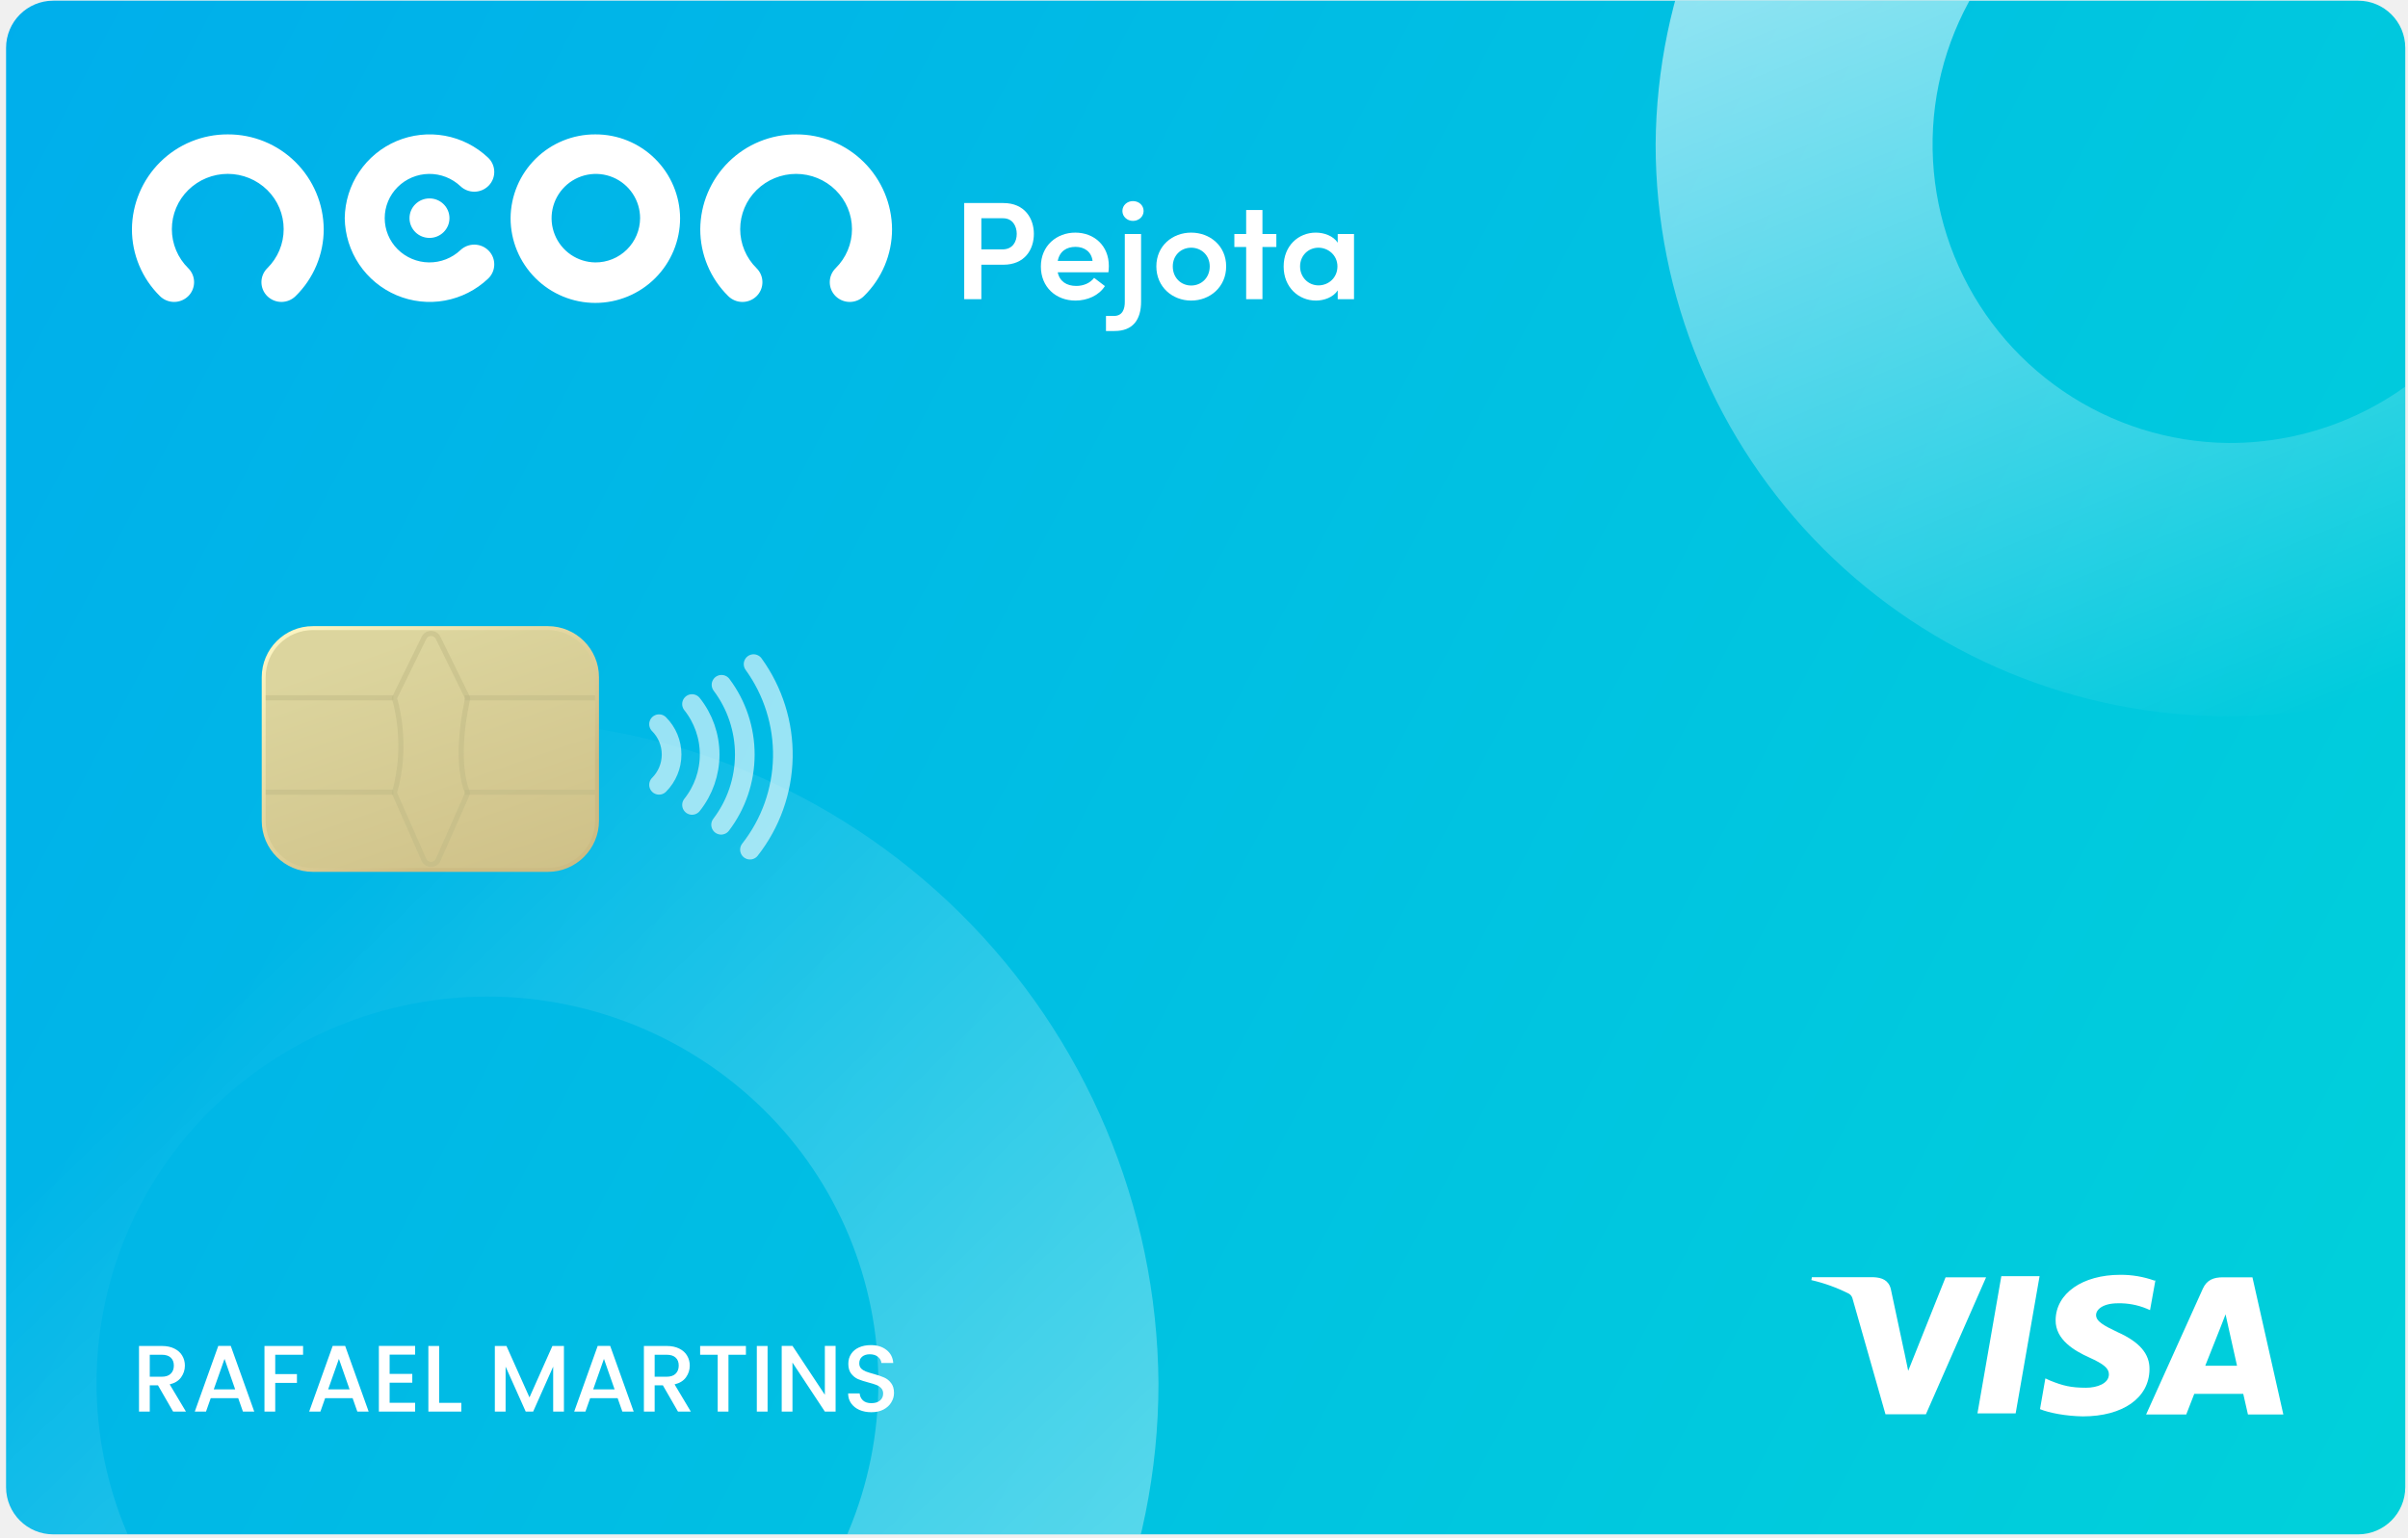
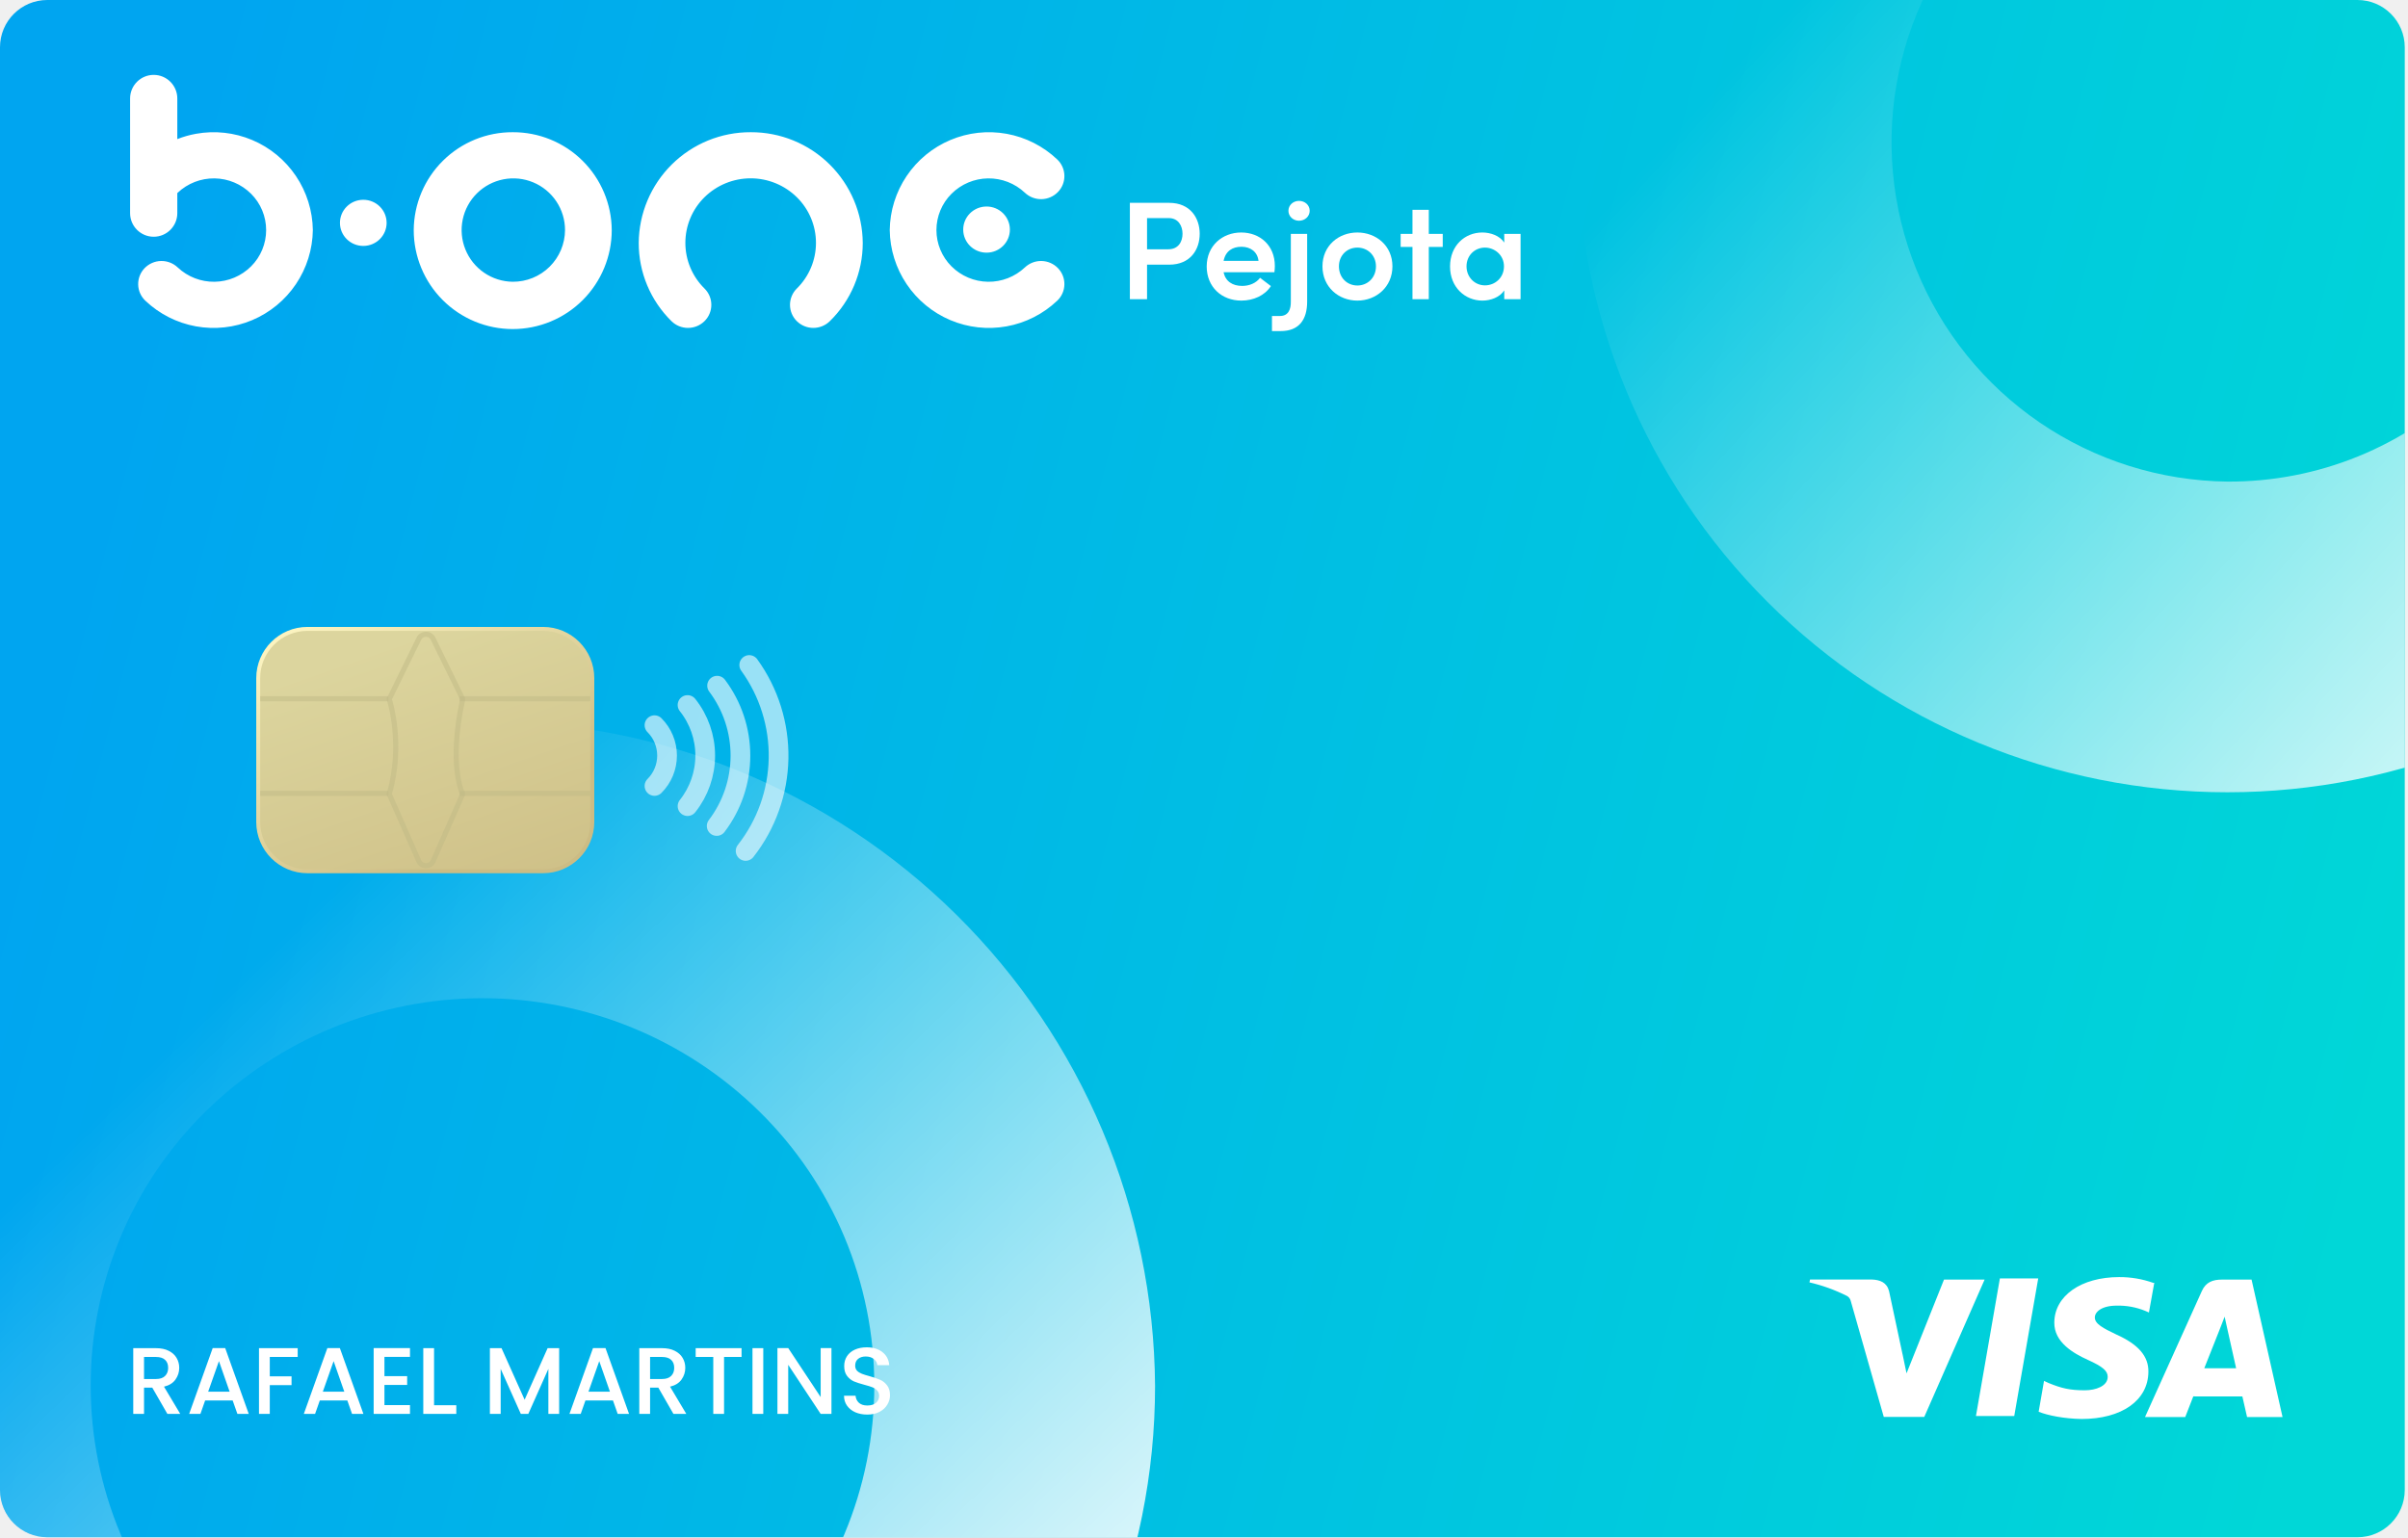
<svg xmlns="http://www.w3.org/2000/svg" width="343" height="219" viewBox="0 0 343 219" fill="none">
-   <g clip-path="url(#clip0_207_174)">
-     <rect x="0.865" y="0.096" width="341.746" height="218.493" rx="6.723" fill="url(#paint0_linear_207_174)" />
-     <path opacity="0.4" d="M69.489 102.62C44.309 102.516 20.114 112.401 2.209 130.109C-15.696 147.817 -25.849 171.904 -26.026 197.088C-26.044 209.511 -23.582 221.812 -18.783 233.27C-13.984 244.728 -6.946 255.113 1.919 263.814C5.673 267.503 10.727 269.571 15.99 269.571C21.254 269.571 26.307 267.503 30.061 263.814C31.909 261.995 33.376 259.827 34.378 257.436C35.379 255.045 35.895 252.479 35.895 249.886C35.895 247.294 35.379 244.728 34.378 242.336C33.376 239.945 31.909 237.778 30.061 235.959C24.896 230.877 20.793 224.818 17.992 218.134C15.192 211.45 13.75 204.276 13.75 197.029C13.75 189.782 15.192 182.607 17.992 175.924C20.793 169.24 24.896 163.18 30.061 158.099C40.562 147.766 54.702 141.975 69.433 141.975C84.163 141.975 98.303 147.766 108.804 158.099C113.97 163.18 118.072 169.24 120.873 175.924C123.673 182.607 125.116 189.782 125.116 197.029C125.116 204.276 123.673 211.45 120.873 218.134C118.072 224.818 113.97 230.877 108.804 235.959C106.957 237.777 105.489 239.944 104.488 242.335C103.486 244.726 102.971 247.292 102.971 249.884C102.971 252.476 103.486 255.042 104.488 257.432C105.489 259.823 106.957 261.99 108.804 263.808C112.558 267.498 117.611 269.565 122.875 269.565C128.139 269.565 133.192 267.498 136.946 263.808C145.833 255.118 152.894 244.739 157.714 233.282C162.535 221.824 165.016 209.519 165.015 197.088C164.838 171.902 154.683 147.814 136.776 130.105C118.869 112.396 94.671 102.513 69.489 102.62Z" fill="url(#paint1_linear_207_174)" />
-     <path d="M317.384 -59.958C295.886 -60.056 275.226 -51.633 259.937 -36.535C244.648 -21.438 235.979 -0.899 235.831 20.575C235.831 42.18 244.423 62.901 259.717 78.178C275.011 93.455 295.755 102.037 317.384 102.037C339.013 102.037 359.756 93.455 375.051 78.178C390.345 62.901 398.937 42.18 398.937 20.575C398.789 -0.899 390.12 -21.438 374.831 -36.535C359.542 -51.633 338.882 -60.056 317.384 -59.958ZM317.384 63.109C308.982 63.014 300.796 60.438 293.857 55.706C286.917 50.974 281.534 44.297 278.385 36.516C275.236 28.734 274.461 20.196 276.159 11.976C277.857 3.757 281.952 -3.778 287.927 -9.679C293.902 -15.579 301.491 -19.583 309.739 -21.185C317.987 -22.787 326.525 -21.916 334.279 -18.682C342.032 -15.447 348.655 -9.994 353.312 -3.009C357.97 3.977 360.455 12.182 360.455 20.575C360.423 26.193 359.283 31.75 357.101 36.927C354.919 42.105 351.738 46.803 347.738 50.753C343.739 54.703 339 57.827 333.792 59.947C328.583 62.067 323.008 63.142 317.384 63.109Z" fill="url(#paint2_linear_207_174)" />
+   <g clip-path="url(#clip0_12501_584)">
+     <rect width="342.538" height="219" rx="6.738" fill="url(#paint0_linear_12501_584)" />
+     <path d="M68.783 102.762C43.544 102.657 19.293 112.565 1.347 130.315C-16.6 148.064 -26.776 172.206 -26.954 197.449C-26.972 209.901 -24.504 222.23 -19.694 233.715C-14.884 245.2 -7.83 255.608 1.056 264.329C4.819 268.028 9.884 270.1 15.16 270.1C20.436 270.1 25.5 268.028 29.264 264.329C31.116 262.507 32.586 260.334 33.59 257.937C34.594 255.541 35.111 252.968 35.111 250.37C35.111 247.772 34.594 245.199 33.59 242.802C32.586 240.406 31.116 238.233 29.264 236.41C24.086 231.317 19.974 225.243 17.167 218.544C14.36 211.845 12.914 204.654 12.914 197.39C12.914 190.126 14.36 182.935 17.167 176.236C19.974 169.536 24.086 163.463 29.264 158.369C39.789 148.013 53.962 142.208 68.726 142.208C83.491 142.208 97.664 148.013 108.189 158.369C113.367 163.463 117.479 169.536 120.286 176.236C123.093 182.935 124.538 190.126 124.538 197.39C124.538 204.654 123.093 211.845 120.286 218.544C117.479 225.243 113.367 231.317 108.189 236.41C106.337 238.232 104.866 240.405 103.863 242.801C102.859 245.197 102.342 247.769 102.342 250.367C102.342 252.965 102.859 255.537 103.863 257.933C104.866 260.329 106.337 262.502 108.189 264.324C111.952 268.022 117.017 270.094 122.293 270.094C127.568 270.094 132.633 268.022 136.396 264.324C145.304 255.614 152.381 245.211 157.213 233.727C162.044 222.242 164.532 209.908 164.53 197.449C164.353 172.205 154.174 148.061 136.226 130.311C118.277 112.561 94.023 102.654 68.783 102.762V102.762Z" fill="url(#paint1_linear_12501_584)" />
+     <path d="M317.269 -71.314C292.844 -71.426 269.372 -61.849 252.002 -44.683C234.633 -27.518 224.783 -4.166 224.615 20.25C224.615 44.814 234.377 68.372 251.753 85.742C269.129 103.111 292.696 112.869 317.269 112.869C341.842 112.869 365.409 103.111 382.785 85.742C400.161 68.372 409.923 44.814 409.923 20.25C409.755 -4.166 399.905 -27.518 382.535 -44.683C365.166 -61.849 341.694 -71.426 317.269 -71.314V-71.314ZM317.269 68.609C307.724 68.501 298.423 65.572 290.539 60.192C282.655 54.812 276.539 47.22 272.961 38.373C269.384 29.526 268.504 19.819 270.433 10.473C272.362 1.127 277.014 -7.439 283.802 -14.148C290.591 -20.857 299.213 -25.409 308.584 -27.23C317.954 -29.052 327.655 -28.061 336.463 -24.384C345.272 -20.707 352.796 -14.507 358.088 -6.565C363.38 1.377 366.203 10.707 366.203 20.25C366.166 26.637 364.871 32.954 362.393 38.841C359.914 44.728 356.299 50.07 351.755 54.56C347.211 59.051 341.827 62.603 335.91 65.014C329.993 67.424 323.659 68.646 317.269 68.609Z" fill="url(#paint2_linear_12501_584)" />
    <g opacity="0.6">
-       <path d="M93.875 111.805C95.02 110.66 95.664 109.107 95.664 107.487C95.664 105.868 95.02 104.315 93.875 103.169" stroke="white" stroke-width="2.801" stroke-linecap="round" stroke-linejoin="round" />
-       <path d="M98.574 114.671C100.201 112.63 101.086 110.096 101.086 107.486C101.085 104.876 100.199 102.343 98.572 100.301" stroke="white" stroke-width="2.801" stroke-linecap="round" stroke-linejoin="round" />
-       <path d="M102.716 117.497C104.895 114.632 106.08 111.135 106.091 107.535C106.101 103.936 104.937 100.432 102.774 97.555" stroke="white" stroke-width="2.801" stroke-linecap="round" stroke-linejoin="round" />
-       <path d="M107.342 94.613C110.138 98.477 111.601 103.146 111.508 107.914C111.416 112.683 109.773 117.291 106.828 121.043" stroke="white" stroke-width="2.801" stroke-linecap="round" stroke-linejoin="round" />
+       <path d="M93.225 111.969C94.373 110.821 95.018 109.264 95.018 107.641C95.018 106.017 94.373 104.461 93.225 103.313" stroke="white" stroke-width="2.808" stroke-linecap="round" stroke-linejoin="round" />
+       <path d="M97.935 114.841C99.565 112.795 100.453 110.256 100.453 107.639C100.452 105.023 99.564 102.484 97.933 100.438" stroke="white" stroke-width="2.808" stroke-linecap="round" stroke-linejoin="round" />
+       <path d="M102.087 117.673C104.271 114.802 105.459 111.296 105.469 107.689C105.48 104.081 104.313 100.569 102.145 97.685" stroke="white" stroke-width="2.808" stroke-linecap="round" stroke-linejoin="round" />
+       <path d="M106.723 94.737C109.527 98.609 110.993 103.289 110.9 108.068C110.807 112.848 109.16 117.467 106.208 121.228" stroke="white" stroke-width="2.808" stroke-linecap="round" stroke-linejoin="round" />
    </g>
-     <rect x="37.561" y="89.482" width="47.48" height="34.447" rx="7.003" fill="url(#paint3_linear_207_174)" stroke="url(#paint4_linear_207_174)" stroke-width="0.56" />
-     <mask id="mask0_207_174" style="mask-type:alpha" maskUnits="userSpaceOnUse" x="37" y="89" width="48" height="35">
-       <rect x="38.121" y="90.042" width="46.36" height="33.326" rx="6.443" fill="#DCD59E" stroke="black" stroke-width="0.56" />
+     <rect x="36.781" y="89.594" width="47.59" height="34.527" rx="7.019" fill="url(#paint3_linear_12501_584)" stroke="url(#paint4_linear_12501_584)" stroke-width="0.562" />
+     <mask id="mask0_12501_584" style="mask-type:alpha" maskUnits="userSpaceOnUse" x="37" y="89" width="48" height="35">
+       <rect x="37.342" y="90.155" width="46.467" height="33.404" rx="6.458" fill="#DCD59E" stroke="black" stroke-width="0.562" />
    </mask>
-     <g mask="url(#mask0_207_174)">
-       <path opacity="0.5" fill-rule="evenodd" clip-rule="evenodd" d="M62.406 90.872C61.996 90.037 60.805 90.037 60.394 90.872L56.178 99.459C56.178 99.459 58.267 105.767 56.178 112.962L60.375 122.473C60.768 123.363 62.032 123.363 62.425 122.473L66.622 112.962C66.622 112.962 64.533 109.052 66.622 99.459L62.406 90.872Z" stroke="#BFB985" stroke-width="0.728" stroke-linejoin="bevel" />
-       <path opacity="0.5" d="M37.379 99.413H56.046" stroke="#BFB985" stroke-width="0.728" stroke-linejoin="bevel" />
-       <path opacity="0.5" d="M66.179 99.413H85.378" stroke="#BFB985" stroke-width="0.728" stroke-linejoin="bevel" />
-       <path opacity="0.5" d="M37.379 112.858H56.046" stroke="#BFB985" stroke-width="0.728" stroke-linejoin="bevel" />
-       <path opacity="0.5" d="M66.179 112.858H85.378" stroke="#BFB985" stroke-width="0.728" stroke-linejoin="bevel" />
+     <g mask="url(#mask0_12501_584)">
+       <path opacity="0.5" fill-rule="evenodd" clip-rule="evenodd" d="M61.684 90.987C61.272 90.149 60.078 90.149 59.667 90.987L55.441 99.594C55.441 99.594 57.535 105.916 55.441 113.127L59.648 122.661C60.042 123.553 61.309 123.553 61.703 122.661L65.909 113.127C65.909 113.127 63.816 109.208 65.909 99.594L61.684 90.987Z" stroke="#BFB985" stroke-width="0.73" stroke-linejoin="bevel" />
+       <path opacity="0.5" d="M36.599 99.547H55.308" stroke="#BFB985" stroke-width="0.73" stroke-linejoin="bevel" />
+       <path opacity="0.5" d="M65.465 99.547H84.709" stroke="#BFB985" stroke-width="0.73" stroke-linejoin="bevel" />
+       <path opacity="0.5" d="M36.599 113.023H55.308" stroke="#BFB985" stroke-width="0.73" stroke-linejoin="bevel" />
+       <path opacity="0.5" d="M65.465 113.023H84.709" stroke="#BFB985" stroke-width="0.73" stroke-linejoin="bevel" />
    </g>
-     <path fill-rule="evenodd" clip-rule="evenodd" d="M69.613 26.443C69.871 26.177 70.074 25.863 70.21 25.518C70.346 25.173 70.411 24.805 70.403 24.434C70.395 24.064 70.314 23.699 70.163 23.36C70.012 23.021 69.796 22.716 69.526 22.462C67.819 20.844 65.678 19.759 63.365 19.339C61.051 18.919 58.665 19.182 56.499 20.096C54.332 21.01 52.479 22.536 51.166 24.487C49.853 26.437 49.137 28.728 49.105 31.08C49.137 33.431 49.853 35.722 51.166 37.673C52.479 39.623 54.332 41.149 56.499 42.063C58.665 42.978 61.051 43.241 63.365 42.821C65.678 42.4 67.819 41.315 69.526 39.697C69.796 39.443 70.012 39.138 70.163 38.8C70.314 38.461 70.395 38.096 70.403 37.725C70.411 37.355 70.346 36.986 70.21 36.641C70.074 36.297 69.871 35.982 69.613 35.717C69.087 35.177 68.371 34.866 67.618 34.85C66.865 34.834 66.136 35.115 65.588 35.631C64.373 36.778 62.758 37.407 61.087 37.384C59.416 37.36 57.819 36.687 56.636 35.506C56.054 34.926 55.592 34.236 55.277 33.476C54.962 32.716 54.799 31.902 54.799 31.08C54.799 30.257 54.962 29.443 55.277 28.683C55.592 27.924 56.054 27.234 56.636 26.653C57.819 25.472 59.416 24.799 61.087 24.776C62.758 24.753 64.373 25.381 65.588 26.528C66.136 27.045 66.865 27.325 67.618 27.309C68.371 27.293 69.087 26.982 69.613 26.442V26.443ZM22.831 23.076C25.392 20.544 28.851 19.131 32.452 19.146C36.053 19.131 39.513 20.544 42.074 23.076C44.634 25.608 46.086 29.051 46.112 32.652C46.112 34.429 45.757 36.189 45.067 37.827C44.378 39.465 43.368 40.948 42.098 42.191C41.561 42.718 40.838 43.014 40.086 43.014C39.333 43.014 38.61 42.718 38.074 42.191C37.809 41.931 37.599 41.621 37.456 41.279C37.313 40.937 37.239 40.57 37.239 40.199C37.239 39.829 37.313 39.462 37.456 39.12C37.599 38.778 37.809 38.468 38.074 38.208C38.812 37.482 39.399 36.615 39.8 35.66C40.2 34.704 40.406 33.678 40.406 32.642C40.406 31.606 40.2 30.58 39.8 29.624C39.399 28.668 38.812 27.802 38.074 27.075C36.572 25.598 34.55 24.77 32.443 24.77C30.337 24.77 28.314 25.598 26.813 27.075C26.074 27.802 25.487 28.668 25.087 29.624C24.686 30.58 24.48 31.606 24.48 32.642C24.48 33.678 24.686 34.704 25.087 35.66C25.487 36.615 26.074 37.482 26.813 38.208C27.077 38.468 27.287 38.778 27.43 39.12C27.573 39.462 27.647 39.829 27.647 40.199C27.647 40.57 27.573 40.937 27.43 41.279C27.287 41.621 27.077 41.931 26.813 42.191C26.276 42.718 25.553 43.014 24.8 43.014C24.048 43.014 23.325 42.718 22.788 42.191C21.521 40.947 20.515 39.462 19.829 37.824C19.143 36.187 18.791 34.428 18.793 32.652C18.818 29.051 20.27 25.608 22.831 23.076ZM84.801 19.146C81.618 19.131 78.56 20.38 76.297 22.617C74.033 24.855 72.75 27.899 72.728 31.081C72.728 34.283 74 37.354 76.264 39.618C78.528 41.882 81.599 43.154 84.801 43.154C88.003 43.154 91.074 41.882 93.338 39.618C95.602 37.354 96.874 34.283 96.874 31.081C96.852 27.899 95.569 24.855 93.305 22.617C91.042 20.38 87.984 19.131 84.801 19.146ZM84.801 37.385C83.557 37.371 82.345 36.989 81.318 36.288C80.291 35.587 79.494 34.597 79.028 33.444C78.561 32.291 78.447 31.025 78.698 29.807C78.95 28.589 79.556 27.472 80.44 26.598C81.325 25.723 82.448 25.13 83.669 24.892C84.89 24.655 86.154 24.784 87.302 25.263C88.45 25.743 89.43 26.551 90.12 27.586C90.809 28.621 91.177 29.837 91.177 31.081C91.172 31.914 91.004 32.737 90.681 33.505C90.358 34.272 89.887 34.968 89.295 35.554C88.703 36.139 88.001 36.602 87.23 36.916C86.459 37.23 85.633 37.39 84.801 37.385ZM113.405 19.146C109.804 19.131 106.344 20.544 103.784 23.076C101.223 25.608 99.772 29.052 99.746 32.652C99.744 34.429 100.096 36.187 100.782 37.825C101.468 39.464 102.475 40.948 103.742 42.192C104.279 42.72 105.002 43.016 105.755 43.016C106.507 43.016 107.23 42.72 107.767 42.192C108.031 41.932 108.241 41.623 108.384 41.281C108.527 40.939 108.601 40.572 108.601 40.201C108.601 39.831 108.527 39.464 108.384 39.122C108.241 38.78 108.031 38.47 107.767 38.21C107.028 37.483 106.441 36.617 106.041 35.661C105.64 34.706 105.434 33.68 105.434 32.644C105.434 31.608 105.64 30.582 106.041 29.627C106.441 28.671 107.028 27.805 107.767 27.078C109.268 25.601 111.29 24.773 113.397 24.773C115.503 24.773 117.525 25.601 119.027 27.078C119.765 27.805 120.352 28.671 120.753 29.627C121.153 30.582 121.359 31.608 121.359 32.644C121.359 33.68 121.153 34.706 120.753 35.661C120.352 36.617 119.765 37.483 119.027 38.21C118.763 38.47 118.553 38.78 118.409 39.122C118.266 39.463 118.193 39.83 118.193 40.201C118.193 40.571 118.266 40.938 118.409 41.28C118.553 41.622 118.763 41.932 119.027 42.192C119.564 42.719 120.286 43.015 121.039 43.015C121.792 43.015 122.514 42.719 123.051 42.192C124.322 40.949 125.331 39.465 126.021 37.827C126.71 36.189 127.065 34.43 127.065 32.652C127.039 29.052 125.587 25.608 123.027 23.076C120.466 20.544 117.006 19.131 113.405 19.146ZM64.023 31.065C64.031 32.619 62.764 33.886 61.192 33.895C59.621 33.903 58.34 32.651 58.331 31.096C58.322 29.543 59.59 28.276 61.161 28.267C62.733 28.258 64.014 29.511 64.023 31.065Z" fill="white" />
-     <path d="M142.926 28.926H137.344V42.623H139.785V37.713H142.926C145.967 37.713 147.267 35.546 147.267 33.32C147.267 31.133 145.967 28.926 142.926 28.926ZM142.806 35.526H139.785V31.093H142.866C144.266 31.093 144.827 32.246 144.827 33.32C144.827 34.433 144.246 35.526 142.806 35.526Z" fill="white" />
-     <path d="M157.946 37.892C157.946 34.99 155.845 33.141 153.164 33.141C150.503 33.141 148.263 35.01 148.263 37.972C148.263 40.874 150.383 42.822 153.184 42.822C154.885 42.822 156.525 42.107 157.386 40.755L155.845 39.582C155.285 40.337 154.325 40.735 153.304 40.735C151.924 40.735 150.924 40.079 150.664 38.787H157.886C157.926 38.449 157.946 38.151 157.946 37.892ZM150.664 37.176C150.944 35.765 151.944 35.169 153.204 35.169C154.505 35.169 155.485 35.904 155.625 37.176H150.664Z" fill="white" />
-     <path d="M161.378 31.471C162.218 31.471 162.898 30.855 162.898 30.059C162.898 29.244 162.218 28.648 161.378 28.648C160.558 28.648 159.877 29.244 159.877 30.059C159.877 30.855 160.558 31.471 161.378 31.471ZM157.537 47.156H158.757C161.378 47.156 162.538 45.546 162.538 42.961V33.34L160.218 33.34V42.961C160.238 44.015 159.897 45.009 158.677 45.009H157.537V47.156Z" fill="white" />
-     <path d="M169.675 42.822C172.336 42.822 174.657 40.894 174.657 37.952C174.657 35.01 172.336 33.141 169.675 33.141C167.014 33.141 164.713 35.01 164.713 37.952C164.713 40.894 167.014 42.822 169.675 42.822ZM169.675 40.675C168.235 40.675 167.054 39.582 167.054 37.952C167.054 36.361 168.235 35.288 169.675 35.288C171.115 35.288 172.316 36.361 172.316 37.952C172.316 39.582 171.115 40.675 169.675 40.675Z" fill="white" />
-     <path d="M181.806 33.34H179.825V29.92H177.505V33.34H175.824V35.188H177.505V42.623H179.825V35.188H181.806V33.34Z" fill="white" />
-     <path d="M190.547 33.34V34.572C189.907 33.598 188.607 33.141 187.426 33.141C184.965 33.141 182.845 34.99 182.845 37.972C182.845 40.934 184.985 42.822 187.446 42.822C188.587 42.822 189.907 42.365 190.547 41.371V42.623H192.868V33.34H190.547ZM187.806 40.655C186.366 40.655 185.185 39.502 185.185 37.952C185.185 36.401 186.366 35.288 187.806 35.288C189.147 35.288 190.507 36.322 190.507 37.952C190.507 39.582 189.227 40.655 187.806 40.655Z" fill="white" />
-     <path d="M306.886 182.439C305.324 181.882 303.673 181.602 302.01 181.614C296.632 181.614 292.834 184.265 292.807 188.072C292.774 190.869 295.506 192.445 297.573 193.379C299.694 194.34 300.403 194.945 300.396 195.804C300.383 197.11 298.703 197.702 297.14 197.702C294.992 197.702 293.819 197.409 292.014 196.676L291.345 196.37L290.583 200.752C291.89 201.285 294.246 201.742 296.679 201.782C302.396 201.782 306.134 199.146 306.177 195.096C306.224 192.862 304.746 191.175 301.633 189.78C299.741 188.875 298.568 188.269 298.568 187.351C298.568 186.539 299.573 185.67 301.674 185.67C303.072 185.637 304.461 185.894 305.75 186.424L306.255 186.644L307.018 182.41L306.886 182.439ZM320.841 181.969H316.64C315.332 181.969 314.348 182.321 313.776 183.591L305.697 201.509H311.414L312.556 198.571L319.534 198.577C319.698 199.265 320.202 201.509 320.202 201.509H325.244L320.841 181.969ZM285.074 181.804H290.522L287.114 201.354H281.673L285.074 181.798V181.804ZM271.244 192.579L271.808 195.294L277.132 181.969H282.903L274.329 201.482H268.572L263.867 184.96C263.79 184.687 263.611 184.453 263.366 184.305C261.67 183.447 259.873 182.796 258.015 182.367L258.089 181.956H266.858C268.048 182.002 269.005 182.367 269.325 183.611L271.24 192.589V192.579H271.244ZM314.119 194.573L316.29 189.105C316.263 189.164 316.737 187.977 317.013 187.243L317.386 188.931L318.646 194.57H314.116V194.573H314.119Z" fill="white" />
-     <path d="M24.655 201.095L22.504 197.357H21.334L21.334 201.095H19.801L19.801 191.75H23.028C23.745 191.75 24.351 191.876 24.844 192.127C25.346 192.378 25.718 192.714 25.959 193.135C26.21 193.557 26.336 194.027 26.336 194.547C26.336 195.157 26.157 195.712 25.798 196.214C25.449 196.707 24.906 197.044 24.171 197.223L26.484 201.095H24.655ZM21.334 196.134H23.028C23.602 196.134 24.032 195.99 24.319 195.703C24.615 195.417 24.763 195.031 24.763 194.547C24.763 194.063 24.619 193.687 24.333 193.418C24.046 193.14 23.611 193.001 23.028 193.001H21.334V196.134ZM33.931 199.186H30.018L29.346 201.095H27.746L31.094 191.737H32.868L36.216 201.095H34.603L33.931 199.186ZM33.5 197.935L31.981 193.592L30.448 197.935H33.5ZM43.172 191.75V193.001H39.205V195.757H42.297V197.008H39.205V201.095H37.672V191.75H43.172ZM50.226 199.186H46.313L45.641 201.095H44.041L47.389 191.737H49.163L52.511 201.095H50.898L50.226 199.186ZM49.795 197.935L48.276 193.592L46.743 197.935H49.795ZM55.5 192.987V195.73H58.727V196.981H55.5V199.845H59.13V201.095H53.967V191.737H59.13V192.987H55.5ZM62.551 199.858H65.711V201.095H61.018V191.75H62.551V199.858ZM80.328 191.75V201.095H78.795V194.695L75.945 201.095H74.882L72.018 194.695V201.095H70.486V191.75H72.139L75.42 199.078L78.687 191.75H80.328ZM87.976 199.186H84.064L83.391 201.095H81.791L85.139 191.737H86.914L90.262 201.095H88.648L87.976 199.186ZM87.546 197.935L86.027 193.592L84.494 197.935H87.546ZM96.572 201.095L94.42 197.357H93.251V201.095H91.718V191.75H94.945C95.662 191.75 96.267 191.876 96.76 192.127C97.262 192.378 97.634 192.714 97.876 193.135C98.127 193.557 98.252 194.027 98.252 194.547C98.252 195.157 98.073 195.712 97.715 196.214C97.365 196.707 96.823 197.044 96.088 197.223L98.4 201.095H96.572ZM93.251 196.134H94.945C95.518 196.134 95.949 195.99 96.236 195.703C96.531 195.417 96.679 195.031 96.679 194.547C96.679 194.063 96.536 193.687 96.249 193.418C95.962 193.14 95.527 193.001 94.945 193.001H93.251V196.134ZM106.25 191.75V193.001H103.763V201.095H102.23V193.001H99.729V191.75H106.25ZM109.336 191.75V201.095H107.803V191.75H109.336ZM119.025 201.095H117.493L112.881 194.117V201.095L111.348 201.095V191.737H112.881L117.493 198.702V191.737H119.025V201.095ZM124.117 201.189C123.49 201.189 122.925 201.082 122.423 200.867C121.921 200.643 121.527 200.329 121.24 199.925C120.953 199.522 120.81 199.051 120.81 198.514H122.45C122.486 198.917 122.643 199.249 122.921 199.509C123.208 199.769 123.607 199.899 124.117 199.899C124.646 199.899 125.059 199.773 125.354 199.522C125.65 199.262 125.798 198.93 125.798 198.527C125.798 198.213 125.704 197.958 125.516 197.761C125.337 197.563 125.108 197.411 124.83 197.304C124.561 197.196 124.185 197.079 123.701 196.954C123.091 196.793 122.594 196.631 122.208 196.47C121.832 196.3 121.509 196.04 121.24 195.69C120.971 195.34 120.837 194.874 120.837 194.292C120.837 193.754 120.971 193.283 121.24 192.88C121.509 192.476 121.885 192.167 122.369 191.952C122.854 191.737 123.414 191.629 124.05 191.629C124.956 191.629 125.695 191.858 126.269 192.315C126.851 192.763 127.174 193.382 127.237 194.171H125.543C125.516 193.83 125.354 193.539 125.059 193.297C124.763 193.055 124.373 192.934 123.889 192.934C123.45 192.934 123.091 193.046 122.813 193.27C122.535 193.494 122.396 193.817 122.396 194.238C122.396 194.525 122.482 194.762 122.652 194.951C122.831 195.13 123.055 195.273 123.324 195.381C123.593 195.488 123.961 195.605 124.427 195.73C125.045 195.901 125.547 196.071 125.933 196.241C126.327 196.412 126.659 196.676 126.928 197.035C127.205 197.384 127.344 197.855 127.344 198.446C127.344 198.921 127.214 199.37 126.954 199.791C126.704 200.212 126.332 200.553 125.838 200.813C125.354 201.064 124.781 201.189 124.117 201.189Z" fill="white" />
+     <path fill-rule="evenodd" clip-rule="evenodd" d="M21.893 10.669C23.75 10.669 25.256 12.175 25.256 14.032V19.816C26.108 19.481 26.995 19.227 27.905 19.062C30.607 18.571 33.394 18.879 35.925 19.947C38.456 21.015 40.62 22.797 42.154 25.076C43.688 27.354 44.525 30.03 44.562 32.777C44.525 35.524 43.688 38.2 42.154 40.478C40.62 42.757 38.456 44.539 35.925 45.607C33.394 46.675 30.607 46.983 27.905 46.492C25.202 46.001 22.701 44.733 20.707 42.843C20.392 42.547 20.14 42.19 19.963 41.795C19.788 41.399 19.692 40.972 19.683 40.54C19.673 40.107 19.75 39.676 19.908 39.274C20.067 38.871 20.304 38.504 20.606 38.193C21.22 37.564 22.057 37.2 22.936 37.182C23.815 37.163 24.667 37.491 25.307 38.094C26.727 39.434 28.613 40.168 30.565 40.141C32.517 40.114 34.382 39.327 35.764 37.948C36.444 37.27 36.984 36.464 37.352 35.576C37.72 34.689 37.91 33.738 37.91 32.777C37.91 31.816 37.72 30.865 37.352 29.978C36.984 29.09 36.444 28.285 35.764 27.606C34.382 26.227 32.517 25.441 30.565 25.413C28.613 25.386 26.727 26.12 25.307 27.46C25.29 27.476 25.273 27.492 25.256 27.507V30.365C25.256 32.222 23.75 33.727 21.893 33.727C20.036 33.727 18.531 32.222 18.531 30.365V14.032C18.531 12.175 20.036 10.669 21.893 10.669ZM63.102 22.89C65.745 20.276 69.318 18.818 73.036 18.835C76.753 18.818 80.326 20.276 82.97 22.89C85.613 25.503 87.112 29.059 87.138 32.777C87.138 36.517 85.652 40.104 83.008 42.749C80.363 45.394 76.776 46.879 73.036 46.879C69.295 46.879 65.708 45.394 63.063 42.749C60.419 40.104 58.933 36.517 58.933 32.777C58.959 29.059 60.458 25.503 63.102 22.89ZM68.967 38.858C70.167 39.678 71.583 40.124 73.036 40.14C74.008 40.146 74.972 39.96 75.873 39.593C76.773 39.226 77.593 38.685 78.285 38.001C78.976 37.317 79.526 36.504 79.904 35.608C80.281 34.711 80.478 33.749 80.484 32.777C80.484 31.324 80.054 29.903 79.249 28.694C78.443 27.485 77.298 26.541 75.957 25.981C74.616 25.421 73.14 25.27 71.714 25.547C70.287 25.825 68.975 26.518 67.942 27.539C66.908 28.561 66.2 29.865 65.907 31.288C65.613 32.711 65.747 34.189 66.292 35.536C66.836 36.883 67.767 38.039 68.967 38.858ZM95.698 23.425C98.689 20.468 102.73 18.817 106.937 18.835C111.143 18.817 115.185 20.468 118.176 23.425C121.167 26.383 122.863 30.406 122.892 34.612C122.892 36.688 122.478 38.743 121.673 40.656C120.867 42.569 119.688 44.303 118.204 45.754C117.577 46.37 116.733 46.715 115.853 46.715C114.974 46.715 114.13 46.37 113.503 45.754C113.194 45.45 112.949 45.088 112.782 44.689C112.615 44.289 112.528 43.861 112.528 43.428C112.528 42.995 112.615 42.566 112.782 42.167C112.949 41.768 113.194 41.406 113.503 41.102C114.366 40.253 115.051 39.241 115.519 38.125C115.987 37.008 116.228 35.81 116.228 34.6C116.228 33.389 115.987 32.191 115.519 31.075C115.051 29.958 114.366 28.946 113.503 28.097C111.749 26.372 109.387 25.405 106.926 25.405C104.465 25.405 102.103 26.372 100.349 28.097C99.486 28.946 98.8 29.958 98.333 31.075C97.865 32.191 97.624 33.389 97.624 34.6C97.624 35.81 97.865 37.008 98.333 38.125C98.8 39.241 99.486 40.253 100.349 41.102C100.658 41.406 100.903 41.768 101.07 42.167C101.237 42.566 101.323 42.995 101.323 43.428C101.323 43.861 101.237 44.289 101.07 44.689C100.903 45.088 100.658 45.45 100.349 45.754C99.722 46.37 98.878 46.715 97.999 46.715C97.119 46.715 96.275 46.37 95.648 45.754C94.168 44.301 92.992 42.567 92.191 40.654C91.389 38.74 90.978 36.686 90.981 34.612C91.011 30.406 92.707 26.383 95.698 23.425ZM150.691 27.361C150.993 27.05 151.23 26.683 151.389 26.28C151.547 25.878 151.624 25.447 151.614 25.014C151.605 24.581 151.509 24.155 151.333 23.759C151.157 23.364 150.905 23.007 150.589 22.711C148.596 20.821 146.095 19.553 143.392 19.062C140.69 18.571 137.903 18.879 135.372 19.947C132.841 21.015 130.677 22.797 129.143 25.076C127.609 27.354 126.772 30.03 126.735 32.777C126.772 35.524 127.609 38.2 129.143 40.478C130.677 42.757 132.841 44.539 135.372 45.607C137.903 46.675 140.69 46.983 143.392 46.492C146.095 46.001 148.596 44.733 150.589 42.843C150.905 42.547 151.157 42.19 151.333 41.795C151.509 41.399 151.605 40.972 151.614 40.54C151.624 40.107 151.547 39.676 151.389 39.274C151.23 38.871 150.993 38.504 150.691 38.193C150.077 37.564 149.24 37.2 148.361 37.182C147.482 37.163 146.63 37.491 145.99 38.094C144.57 39.434 142.684 40.168 140.732 40.141C138.78 40.114 136.915 39.327 135.533 37.948C134.852 37.27 134.313 36.464 133.945 35.576C133.577 34.689 133.387 33.738 133.387 32.777C133.387 31.816 133.577 30.865 133.945 29.978C134.313 29.09 134.852 28.285 135.533 27.606C136.915 26.227 138.78 25.441 140.732 25.413C142.684 25.386 144.57 26.12 145.99 27.46C146.63 28.064 147.482 28.391 148.361 28.372C149.24 28.353 150.077 27.99 150.691 27.36V27.361ZM143.851 32.69C143.861 34.505 142.381 35.985 140.545 35.995C138.709 36.005 137.212 34.542 137.202 32.727C137.192 30.911 138.672 29.432 140.508 29.421C142.344 29.411 143.841 30.875 143.851 32.69ZM51.765 35.035C53.601 35.025 55.081 33.545 55.071 31.73C55.061 29.915 53.565 28.451 51.729 28.462C49.893 28.472 48.413 29.952 48.423 31.767C48.433 33.582 49.929 35.045 51.765 35.035Z" fill="white" />
+     <path d="M166.536 28.897H160.941V42.626H163.388V37.705H166.536C169.584 37.705 170.888 35.533 170.888 33.301C170.888 31.109 169.584 28.897 166.536 28.897ZM166.416 35.513H163.388V31.069H166.476C167.88 31.069 168.441 32.225 168.441 33.301C168.441 34.417 167.86 35.513 166.416 35.513Z" fill="white" />
+     <path d="M181.591 37.884C181.591 34.975 179.485 33.122 176.798 33.122C174.131 33.122 171.885 34.995 171.885 37.964C171.885 40.873 174.011 42.825 176.818 42.825C178.523 42.825 180.167 42.108 181.029 40.753L179.485 39.578C178.924 40.335 177.961 40.733 176.939 40.733C175.555 40.733 174.552 40.076 174.292 38.781H181.531C181.571 38.442 181.591 38.143 181.591 37.884ZM174.292 37.166C174.572 35.752 175.575 35.154 176.838 35.154C178.142 35.154 179.124 35.891 179.265 37.166H174.292Z" fill="white" />
+     <path d="M185.031 31.448C185.873 31.448 186.555 30.83 186.555 30.033C186.555 29.216 185.873 28.618 185.031 28.618C184.209 28.618 183.527 29.216 183.527 30.033C183.527 30.83 184.209 31.448 185.031 31.448ZM181.181 47.169H182.404C185.031 47.169 186.194 45.555 186.194 42.965V33.321H183.868V42.965C183.888 44.021 183.547 45.017 182.324 45.017H181.181V47.169Z" fill="white" />
+     <path d="M193.347 42.825C196.014 42.825 198.34 40.893 198.34 37.944C198.34 34.995 196.014 33.122 193.347 33.122C190.68 33.122 188.374 34.995 188.374 37.944C188.374 40.893 190.68 42.825 193.347 42.825ZM193.347 40.673C191.903 40.673 190.72 39.578 190.72 37.944C190.72 36.349 191.903 35.273 193.347 35.273C194.791 35.273 195.994 36.349 195.994 37.944C195.994 39.578 194.791 40.673 193.347 40.673Z" fill="white" />
+     <path d="M205.506 33.321H203.521V29.894H201.195V33.321H199.511V35.174H201.195V42.626H203.521V35.174H205.506V33.321Z" fill="white" />
+     <path d="M214.268 33.321V34.556C213.626 33.58 212.323 33.122 211.14 33.122C208.673 33.122 206.547 34.975 206.547 37.964C206.547 40.932 208.693 42.825 211.16 42.825C212.303 42.825 213.626 42.367 214.268 41.371V42.626H216.594V33.321H214.268ZM211.521 40.654C210.077 40.654 208.894 39.498 208.894 37.944C208.894 36.389 210.077 35.273 211.521 35.273C212.864 35.273 214.228 36.31 214.228 37.944C214.228 39.578 212.944 40.654 211.521 40.654Z" fill="white" />
+     <path d="M306.731 182.767C305.165 182.208 303.509 181.928 301.843 181.939C296.453 181.939 292.646 184.597 292.619 188.412C292.585 191.215 295.324 192.795 297.396 193.731C299.522 194.694 300.232 195.301 300.226 196.162C300.212 197.471 298.528 198.065 296.961 198.065C294.809 198.065 293.633 197.771 291.824 197.036L291.154 196.729L290.389 201.122C291.699 201.656 294.061 202.114 296.5 202.154C302.23 202.154 305.976 199.512 306.02 195.453C306.067 193.214 304.585 191.522 301.465 190.124C299.569 189.217 298.393 188.61 298.393 187.69C298.393 186.875 299.4 186.005 301.506 186.005C302.907 185.972 304.3 186.229 305.592 186.76L306.097 186.981L306.862 182.737L306.731 182.767V182.767ZM320.718 182.295H316.507C315.196 182.295 314.209 182.648 313.637 183.921L305.538 201.88H311.268L312.414 198.935L319.407 198.942C319.572 199.631 320.078 201.88 320.078 201.88H325.131L320.718 182.295V182.295ZM284.868 182.13H290.328L286.913 201.725H281.459L284.868 182.123V182.13V182.13ZM271.005 192.93L271.571 195.651L276.907 182.295H282.692L274.098 201.854H268.327L263.611 185.293C263.535 185.02 263.355 184.785 263.109 184.636C261.409 183.777 259.608 183.124 257.746 182.694L257.82 182.282H266.609C267.802 182.328 268.762 182.694 269.082 183.941L271.002 192.94V192.93H271.005ZM313.98 194.929L316.156 189.448C316.129 189.507 316.604 188.317 316.881 187.581L317.255 189.273L318.518 194.925H313.977V194.929H313.98Z" fill="white" />
+     <path d="M23.845 201.431L21.689 197.684H20.516V201.431H18.98V192.064H22.215C22.933 192.064 23.54 192.19 24.034 192.442C24.537 192.693 24.91 193.03 25.152 193.452C25.404 193.875 25.53 194.346 25.53 194.868C25.53 195.478 25.35 196.036 24.991 196.539C24.64 197.033 24.097 197.37 23.36 197.549L25.678 201.431H23.845ZM20.516 196.458H22.215C22.79 196.458 23.221 196.314 23.508 196.027C23.805 195.739 23.953 195.353 23.953 194.868C23.953 194.382 23.809 194.005 23.522 193.735C23.234 193.457 22.799 193.318 22.215 193.318H20.516V196.458ZM33.142 199.517H29.22L28.546 201.431H26.943L30.298 192.051H32.077L35.433 201.431H33.816L33.142 199.517ZM32.711 198.264L31.188 193.911L29.651 198.264H32.711ZM42.404 192.064V193.318H38.429V196.08H41.528V197.334H38.429V201.431H36.892V192.064H42.404ZM49.475 199.517H45.553L44.879 201.431H43.276L46.631 192.051H48.41L51.766 201.431H50.149L49.475 199.517ZM49.044 198.264L47.521 193.911L45.984 198.264H49.044ZM54.761 193.304V196.053H57.996V197.307H54.761V200.177H58.4V201.431H53.225V192.051H58.4V193.304H54.761ZM61.829 200.191H64.996V201.431H60.293V192.064H61.829V200.191ZM79.647 192.064V201.431H78.11V195.016L75.253 201.431H74.189L71.318 195.016V201.431H69.782V192.064H71.439L74.728 199.409L78.003 192.064H79.647ZM87.313 199.517H83.391L82.717 201.431H81.114L84.469 192.051H86.248L89.604 201.431H87.987L87.313 199.517ZM86.882 198.264L85.359 193.911L83.822 198.264H86.882ZM95.928 201.431L93.772 197.684H92.6V201.431H91.063V192.064H94.298C95.016 192.064 95.623 192.19 96.117 192.442C96.62 192.693 96.993 193.03 97.236 193.452C97.487 193.875 97.613 194.346 97.613 194.868C97.613 195.478 97.433 196.036 97.074 196.539C96.723 197.033 96.18 197.37 95.443 197.549L97.761 201.431H95.928ZM92.6 196.458H94.298C94.873 196.458 95.304 196.314 95.591 196.027C95.888 195.739 96.036 195.353 96.036 194.868C96.036 194.382 95.892 194.005 95.605 193.735C95.317 193.457 94.882 193.318 94.298 193.318H92.6V196.458ZM105.629 192.064V193.318H103.136V201.431H101.6V193.318H99.093V192.064H105.629ZM108.722 192.064V201.431H107.185V192.064H108.722ZM118.434 201.431H116.898L112.275 194.436V201.431H110.739V192.051H112.275L116.898 199.032V192.051H118.434V201.431ZM123.538 201.525C122.909 201.525 122.343 201.417 121.84 201.202C121.337 200.977 120.941 200.663 120.654 200.258C120.366 199.854 120.223 199.382 120.223 198.843H121.867C121.903 199.248 122.06 199.58 122.339 199.841C122.626 200.101 123.026 200.231 123.538 200.231C124.068 200.231 124.481 200.106 124.778 199.854C125.074 199.593 125.223 199.261 125.223 198.857C125.223 198.542 125.128 198.286 124.94 198.089C124.76 197.891 124.531 197.738 124.252 197.63C123.983 197.522 123.605 197.406 123.12 197.28C122.509 197.118 122.011 196.956 121.624 196.795C121.247 196.624 120.923 196.363 120.654 196.013C120.384 195.663 120.25 195.195 120.25 194.611C120.25 194.072 120.384 193.601 120.654 193.196C120.923 192.792 121.301 192.482 121.786 192.266C122.271 192.051 122.833 191.943 123.471 191.943C124.378 191.943 125.119 192.172 125.694 192.63C126.278 193.08 126.602 193.7 126.665 194.49H124.967C124.94 194.149 124.778 193.857 124.481 193.614C124.185 193.372 123.794 193.25 123.309 193.25C122.869 193.25 122.509 193.363 122.231 193.587C121.952 193.812 121.813 194.135 121.813 194.558C121.813 194.845 121.898 195.083 122.069 195.272C122.249 195.452 122.473 195.595 122.743 195.703C123.012 195.811 123.381 195.928 123.848 196.053C124.468 196.224 124.971 196.395 125.357 196.566C125.753 196.736 126.085 197.001 126.355 197.361C126.633 197.711 126.772 198.183 126.772 198.776C126.772 199.252 126.642 199.701 126.382 200.124C126.13 200.546 125.757 200.887 125.263 201.148C124.778 201.399 124.203 201.525 123.538 201.525Z" fill="white" />
  </g>
  <defs>
-     <linearGradient id="paint0_linear_207_174" x1="-143.5" y1="43.03" x2="372.351" y2="315.401" gradientUnits="userSpaceOnUse">
+     <linearGradient id="paint0_linear_12501_584" x1="17.408" y1="55.592" x2="344.293" y2="139.419" gradientUnits="userSpaceOnUse">
      <stop stop-color="#00A5F0" />
      <stop offset="1" stop-color="#00D7D7" />
    </linearGradient>
-     <linearGradient id="paint1_linear_207_174" x1="139.254" y1="279.751" x2="18.534" y2="155.014" gradientUnits="userSpaceOnUse">
+     <linearGradient id="paint1_linear_12501_584" x1="138.709" y1="280.304" x2="17.71" y2="155.277" gradientUnits="userSpaceOnUse">
      <stop stop-color="white" />
      <stop offset="1" stop-color="white" stop-opacity="0" />
    </linearGradient>
-     <linearGradient id="paint2_linear_207_174" x1="274.516" y1="-122.779" x2="361.756" y2="88.721" gradientUnits="userSpaceOnUse">
+     <linearGradient id="paint2_linear_12501_584" x1="384.934" y1="124.1" x2="252.294" y2="3.598" gradientUnits="userSpaceOnUse">
      <stop stop-color="white" />
      <stop offset="1" stop-color="white" stop-opacity="0" />
    </linearGradient>
-     <linearGradient id="paint3_linear_207_174" x1="61.301" y1="89.762" x2="77.462" y2="136.526" gradientUnits="userSpaceOnUse">
+     <linearGradient id="paint3_linear_12501_584" x1="60.576" y1="89.874" x2="76.775" y2="136.746" gradientUnits="userSpaceOnUse">
      <stop stop-color="#DCD59E" />
      <stop offset="1" stop-color="#CBBB82" />
    </linearGradient>
-     <linearGradient id="paint4_linear_207_174" x1="40.969" y1="91.691" x2="61.301" y2="123.649" gradientUnits="userSpaceOnUse">
+     <linearGradient id="paint4_linear_12501_584" x1="40.197" y1="91.808" x2="60.576" y2="123.84" gradientUnits="userSpaceOnUse">
      <stop stop-color="#FBF3C0" />
      <stop offset="1" stop-color="#CCBC84" />
    </linearGradient>
-     <clipPath id="clip0_207_174">
-       <rect x="0.865" y="0.096" width="341.746" height="218.493" rx="6.723" fill="white" />
+     <clipPath id="clip0_12501_584">
+       <rect width="342.538" height="219" rx="6.738" fill="white" />
    </clipPath>
  </defs>
</svg>
